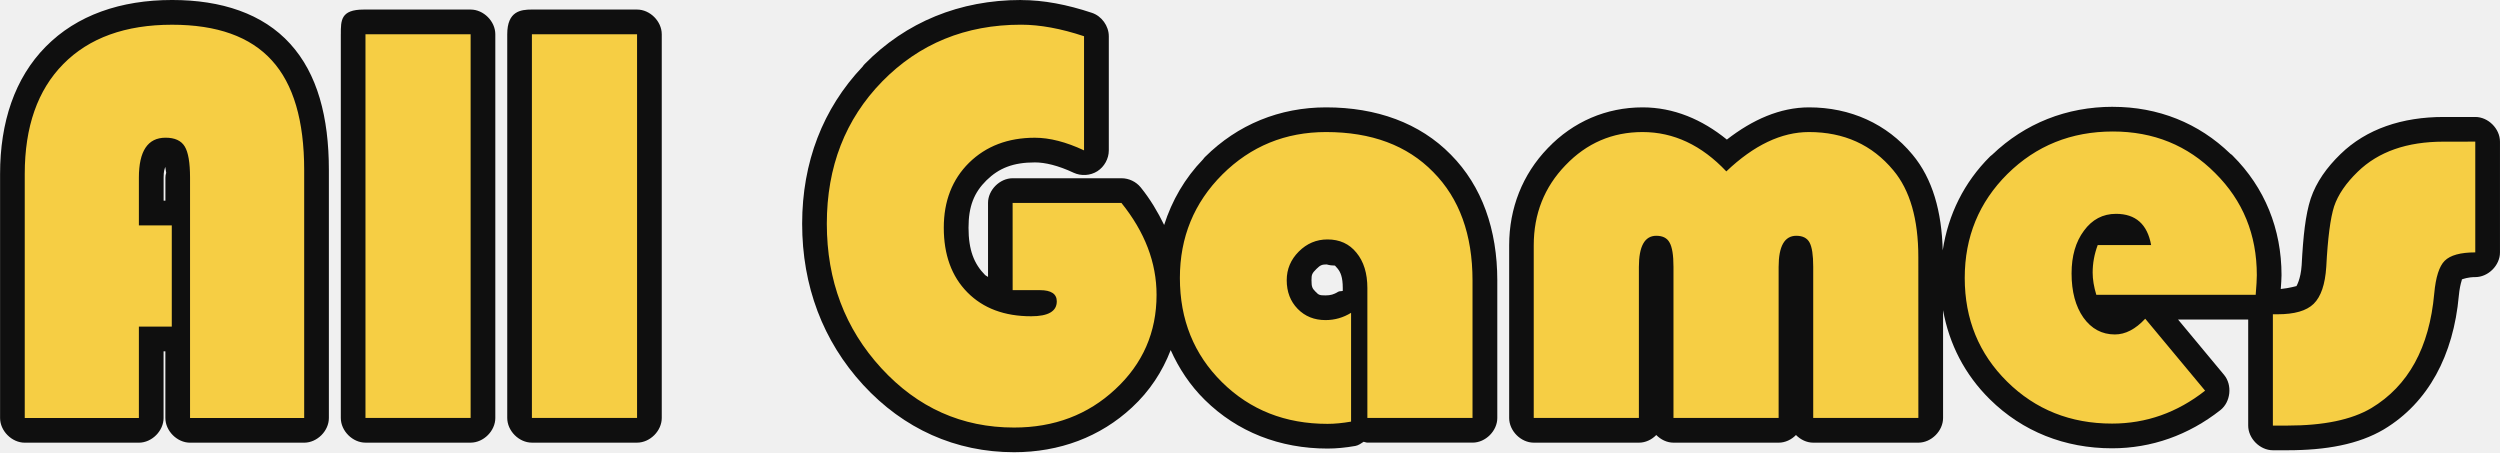
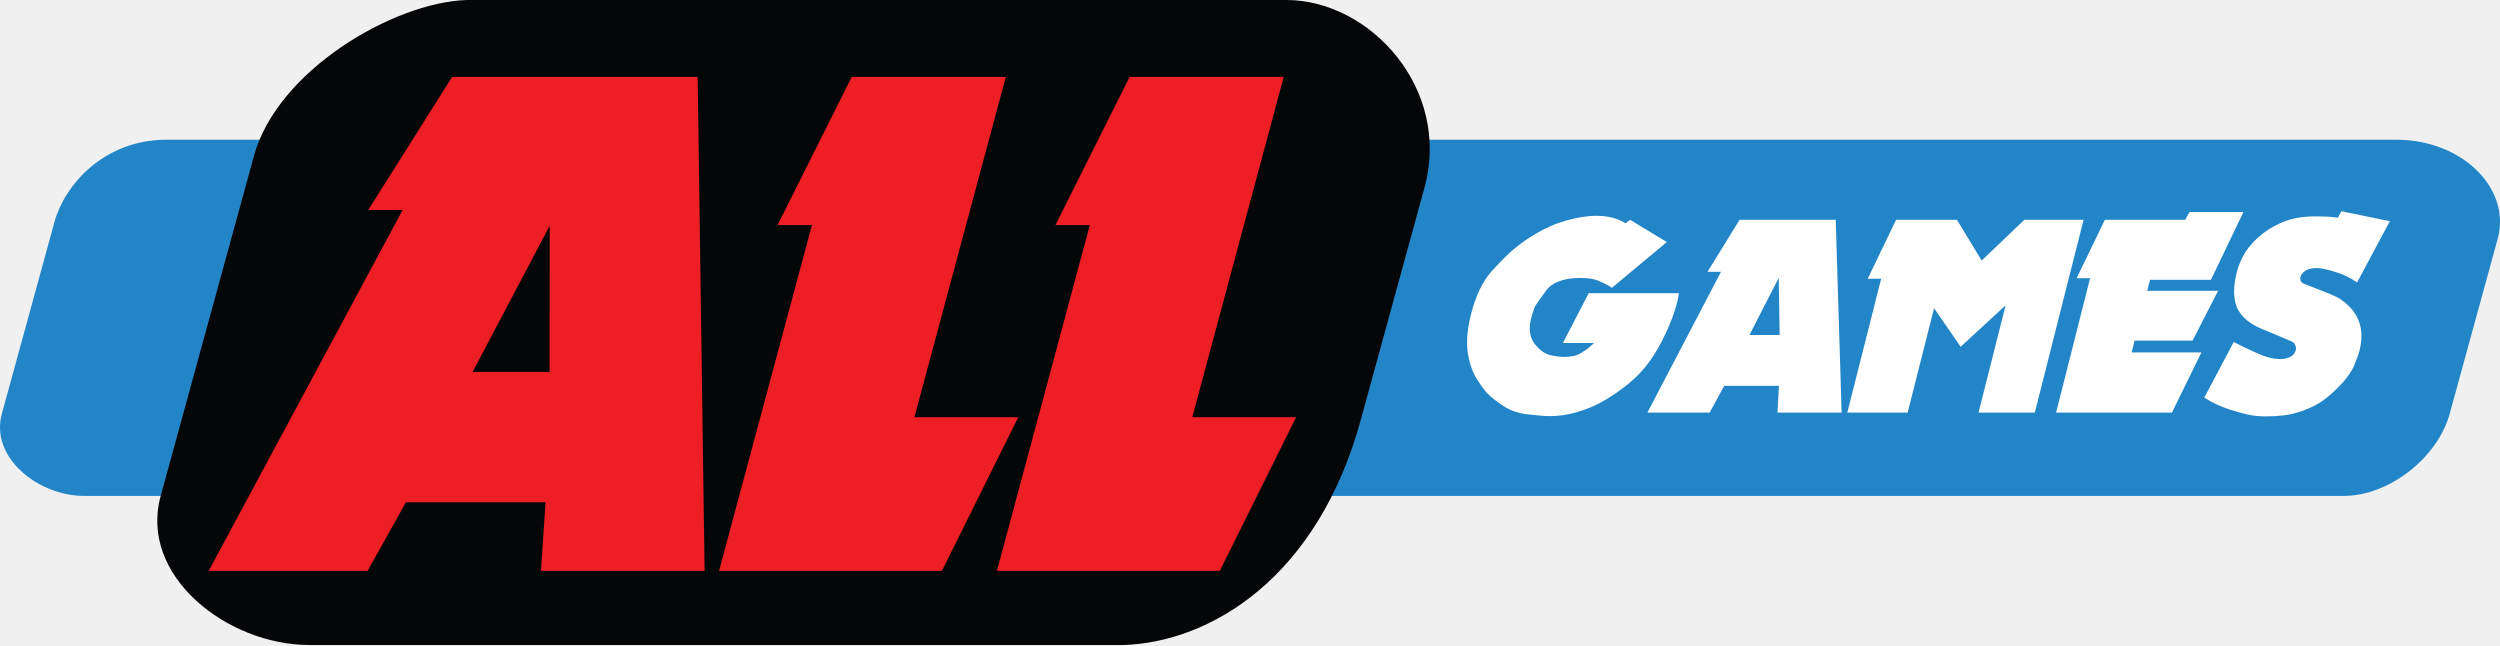
- <svg xmlns="http://www.w3.org/2000/svg" width="274.25" height="49.612" viewBox="0 0 72.562 13.127" version="1.1" id="svg9136">
-   <defs id="defs9130" />
-   <g id="layer1" transform="translate(-15.0072,-270.9712)">
-     <g aria-label="All Games" style="font-style:normal;font-variant:normal;font-weight:normal;font-stretch:normal;font-size:20.44px;line-height:12.775px;font-family:'namco regular';-inkscape-font-specification:'namco regular, ';letter-spacing:0px;word-spacing:0px;fill:#fbe01b;fill-opacity:1;stroke:none;stroke-width:0.511px;stroke-linecap:butt;stroke-linejoin:miter;stroke-opacity:1" id="text4594">
-       <path style="font-style:normal;font-variant:normal;font-weight:normal;font-stretch:normal;font-family:'Bauhaus 93';-inkscape-font-specification:'Bauhaus 93, ';fill:#0f0f0f;fill-opacity:1;stroke-width:0.418px" d="m 20,270.971 c -1.491,0 -2.765,0.439 -3.668,1.356 -0.899,0.912 -1.324,2.192 -1.324,3.694 v 7.083 4.3e-4 c 3.25e-4,0.375 0.341,0.716 0.716,0.716 h 4.33e-4 3.313 4.22e-4 c 0.375,-4.3e-4 0.716,-0.341 0.716,-0.716 v -4.3e-4 -1.935 h 0.052 v 1.935 4.3e-4 c 3.26e-4,0.375 0.341,0.716 0.716,0.716 h 4.22e-4 3.313 4.32e-4 c 0.375,-4.3e-4 0.716,-0.341 0.716,-0.716 v -4.3e-4 -7.197 c 0,-1.539 -0.332,-2.796 -1.124,-3.665 -0.793,-0.875 -1.994,-1.271 -3.427,-1.271 z m 24.643,0 c -1.775,0 -3.339,0.635 -4.543,1.863 -4.33e-4,5.7e-4 -8.44e-4,10e-4 -0.001,0.002 -0.021,0.021 -0.039,0.044 -0.055,0.069 -1.157,1.22 -1.755,2.781 -1.755,4.56 -1e-6,1.803 0.6,3.405 1.772,4.679 1.173,1.275 2.683,1.953 4.379,1.953 1.318,0 2.501,-0.441 3.425,-1.301 0.514,-0.476 0.882,-1.043 1.121,-1.663 0.238,0.53 0.56,1.021 0.989,1.444 0.946,0.933 2.18,1.414 3.564,1.414 0.257,0 0.525,-0.026 0.808,-0.076 h 4.32e-4 c 0.089,-0.016 0.163,-0.073 0.24,-0.121 0.037,0.006 0.072,0.025 0.11,0.025 h 4.33e-4 3.052 4.33e-4 c 0.375,-4.3e-4 0.716,-0.341 0.716,-0.716 v -4.3e-4 -3.99 c 0,-1.47 -0.44,-2.736 -1.348,-3.652 -0.903,-0.922 -2.162,-1.373 -3.62,-1.373 -1.349,0 -2.566,0.497 -3.516,1.44 -6.49e-4,5.6e-4 -0.001,10e-4 -0.002,0.002 l -4.32e-4,8.4e-4 c -2.17e-4,2.8e-4 -6.49e-4,5.6e-4 -8.66e-4,8.4e-4 -0.018,0.018 -0.035,0.038 -0.049,0.06 -0.537,0.554 -0.908,1.203 -1.134,1.91 -0.183,-0.376 -0.399,-0.743 -0.679,-1.09 l -4.33e-4,-4.3e-4 c -0.134,-0.166 -0.345,-0.266 -0.558,-0.266 h -3.158 -4.33e-4 c -0.375,3.3e-4 -0.716,0.341 -0.716,0.716 v 4.4e-4 2.148 c -0.026,-0.023 -0.062,-0.032 -0.087,-0.057 -0.317,-0.321 -0.479,-0.719 -0.479,-1.373 0,-0.625 0.164,-1.021 0.521,-1.374 0.364,-0.355 0.774,-0.52 1.406,-0.52 0.292,0 0.67,0.087 1.124,0.3 2.17e-4,1.5e-4 6.49e-4,2.8e-4 8.66e-4,4.4e-4 0.217,0.101 0.486,0.084 0.688,-0.045 0.202,-0.129 0.332,-0.364 0.332,-0.604 v -4.3e-4 -3.313 -4.3e-4 c -1.6e-4,-0.298 -0.207,-0.585 -0.49,-0.679 -0.725,-0.242 -1.408,-0.371 -2.054,-0.371 z m -19.745,0.994 v 11.138 4.3e-4 c 3.24e-4,0.375 0.341,0.716 0.716,0.716 h 4.33e-4 3.052 4.33e-4 c 0.375,-4.3e-4 0.716,-0.341 0.716,-0.716 v -4.3e-4 -11.138 -4.4e-4 c -3.25e-4,-0.375 -0.341,-0.716 -0.716,-0.716 h -4.33e-4 c -1.654,0 -2.562,0 -3.103,0 -0.67,0 -0.665,0.315 -0.665,0.717 z m 5.547,-0.717 c -0.326,0 -0.716,0.048 -0.716,0.717 v 11.138 4.3e-4 c 3.25e-4,0.375 0.341,0.716 0.716,0.716 h 4.33e-4 3.052 4.33e-4 c 0.375,-4.3e-4 0.716,-0.341 0.716,-0.716 v -4.3e-4 -11.138 -4.4e-4 c -3.25e-4,-0.375 -0.341,-0.716 -0.716,-0.716 h -4.33e-4 -3.052 -4.33e-4 z m 45.891,2.823 c -1.346,0 -2.553,0.48 -3.503,1.389 -0.022,0.015 -0.042,0.031 -0.06,0.049 -6.49e-4,5.7e-4 -0.001,10e-4 -0.002,0.002 -0.76,0.755 -1.217,1.69 -1.376,2.727 -0.029,-1.119 -0.289,-2.076 -0.88,-2.782 l -4.32e-4,-4.3e-4 c -0.742,-0.893 -1.803,-1.368 -2.999,-1.368 -0.842,0 -1.641,0.357 -2.386,0.935 -0.718,-0.585 -1.546,-0.935 -2.445,-0.935 -1.055,0 -2.017,0.415 -2.752,1.183 -0.736,0.762 -1.122,1.745 -1.122,2.823 v 5.01 4.3e-4 c 4.33e-4,0.375 0.341,0.716 0.716,0.716 h 4.33e-4 3.052 4.32e-4 c 0.189,-1.6e-4 0.369,-0.087 0.501,-0.222 0.133,0.134 0.312,0.222 0.501,0.222 h 4.32e-4 3.052 4.33e-4 c 0.189,-1.6e-4 0.369,-0.087 0.501,-0.222 0.133,0.134 0.312,0.222 0.501,0.222 h 4.33e-4 3.052 4.32e-4 c 0.375,-4.3e-4 0.716,-0.341 0.716,-0.716 v -4.3e-4 -3.129 c 0.177,0.986 0.632,1.871 1.358,2.587 0.948,0.936 2.177,1.422 3.548,1.422 1.145,0 2.22,-0.383 3.143,-1.108 0.3,-0.236 0.352,-0.727 0.109,-1.021 -1.44e-4,-2.2e-4 -2.16e-4,-6.5e-4 -4.32e-4,-8.7e-4 l -1.337,-1.608 h 2.036 v 3.078 4.3e-4 c 2.17e-4,0.375 0.341,0.716 0.716,0.716 h 4.33e-4 0.424 c 1.126,0 2.062,-0.172 2.796,-0.605 0.002,-10e-4 0.003,-0.002 0.005,-0.003 l 4.33e-4,-4.3e-4 c 1.288,-0.774 2.016,-2.15 2.172,-3.878 v -4.4e-4 c 0.018,-0.194 0.051,-0.341 0.081,-0.434 0.017,-0.052 0.001,-0.028 0.008,-0.039 0.044,-0.013 0.175,-0.066 0.389,-0.066 h 4.32e-4 c 0.375,-3.3e-4 0.716,-0.341 0.716,-0.716 v -4.4e-4 -3.215 -4.4e-4 c -4.33e-4,-0.375 -0.341,-0.716 -0.716,-0.716 h -4.32e-4 -0.922 c -1.193,0 -2.236,0.344 -2.988,1.075 -0.401,0.388 -0.704,0.813 -0.865,1.288 -0.001,0.003 -0.002,0.006 -0.003,0.009 -1.45e-4,4.3e-4 -2.17e-4,8.4e-4 -4.33e-4,10e-4 -0.151,0.467 -0.217,1.078 -0.262,1.931 -0.027,0.413 -0.154,0.609 -0.152,0.607 0.009,-0.009 -0.191,0.057 -0.454,0.082 0.01,-0.142 0.022,-0.299 0.022,-0.401 0,-1.34 -0.487,-2.543 -1.417,-3.468 -4.33e-4,-5e-4 -8.66e-4,-10e-4 -0.001,-0.002 -0.021,-0.021 -0.043,-0.039 -0.068,-0.055 -2.17e-4,-1.4e-4 -6.49e-4,-2.8e-4 -8.66e-4,-4.3e-4 -0.917,-0.89 -2.094,-1.361 -3.409,-1.361 z m -56.533,1.744 c 0.007,0.027 0.025,0.142 0.027,0.173 -0.015,0.044 -0.023,0.091 -0.023,0.138 v 0.67 h -0.052 v -0.67 c 0,-0.199 0.027,-0.237 0.048,-0.311 z m 34.505,2.462 c -0.017,0.04 -0.05,0.121 -0.05,0.121 0.024,-0.055 0.05,-0.122 0.05,-0.121 z m -0.792,0.37 c 0.077,0.023 0.16,0.033 0.238,0.033 0.03,0.034 0.032,0.036 0.074,0.083 0.089,0.107 0.153,0.255 0.153,0.569 v 0.082 c -0.043,0.015 -0.094,0.002 -0.133,0.026 -2.16e-4,1.4e-4 -6.49e-4,2.2e-4 -8.65e-4,4.3e-4 -0.126,0.078 -0.222,0.105 -0.365,0.105 -0.181,0 -0.2,-0.013 -0.294,-0.11 -0.092,-0.094 -0.115,-0.134 -0.115,-0.332 0,-0.16 0.014,-0.198 0.142,-0.325 0.119,-0.119 0.169,-0.13 0.303,-0.132 z m 30.723,4.761 -0.032,0.021 c 0.011,-0.007 0.021,-0.014 0.032,-0.021 z" id="path4625" />
-       <path id="path4621" style="font-style:normal;font-variant:normal;font-weight:normal;font-stretch:normal;font-family:'Bauhaus 93';-inkscape-font-specification:'Bauhaus 93, ';fill:#f6ce44;fill-opacity:1;stroke-width:0.418px;stroke:none" d="m 86.853,275.082 v 3.215 q -0.645,0 -0.889,0.245 -0.237,0.237 -0.302,0.947 -0.212,2.358 -1.828,3.329 -0.857,0.506 -2.432,0.506 H 80.978 v -3.231 h 0.139 q 0.734,0 1.044,-0.302 0.318,-0.31 0.367,-1.077 0.065,-1.248 0.228,-1.754 0.171,-0.506 0.685,-1.004 0.898,-0.873 2.489,-0.873 z m -6.373,4.447 h -4.627 q -0.106,-0.351 -0.106,-0.645 0,-0.408 0.147,-0.8 h 1.55 q -0.163,-0.906 -1.02,-0.906 -0.571,0 -0.93,0.49 -0.359,0.481 -0.359,1.24 0,0.791 0.343,1.281 0.351,0.49 0.914,0.49 0.457,0 0.881,-0.457 l 1.738,2.089 q -1.216,0.955 -2.701,0.955 -1.811,0 -3.044,-1.216 -1.232,-1.216 -1.232,-3.011 0,-1.787 1.24,-3.019 1.248,-1.232 3.06,-1.232 1.771,0 2.97,1.208 1.208,1.199 1.208,2.962 0,0.18 -0.033,0.571 z m -9.792,3.574 h -3.052 v -4.39 q 0,-0.506 -0.106,-0.702 -0.106,-0.196 -0.384,-0.196 -0.514,0 -0.514,0.906 v 4.382 h -3.052 v -4.39 q 0,-0.506 -0.114,-0.702 -0.106,-0.196 -0.384,-0.196 -0.506,0 -0.506,0.906 v 4.382 h -3.052 v -5.01 q 0,-1.371 0.922,-2.326 0.922,-0.963 2.236,-0.963 1.355,0 2.432,1.142 1.199,-1.142 2.399,-1.142 1.526,0 2.448,1.11 0.726,0.865 0.726,2.521 z M 54.222,280.051 v 3.158 q -0.375,0.065 -0.685,0.065 -1.836,0 -3.06,-1.208 -1.224,-1.208 -1.224,-3.027 0,-1.771 1.232,-3.003 1.24,-1.232 3.011,-1.232 1.975,0 3.109,1.159 1.142,1.151 1.142,3.15 v 3.99 h -3.052 v -3.77 q 0,-0.645 -0.318,-1.028 -0.31,-0.384 -0.84,-0.384 -0.481,0 -0.832,0.351 -0.351,0.351 -0.351,0.832 0,0.506 0.318,0.832 0.318,0.326 0.808,0.326 0.4,0 0.743,-0.212 z m -9.824,-3.19 h 3.158 q 1.02,1.265 1.02,2.668 0,1.632 -1.199,2.742 -1.191,1.11 -2.938,1.11 -2.268,0 -3.851,-1.722 -1.583,-1.722 -1.583,-4.194 0,-2.481 1.607,-4.129 1.616,-1.648 4.031,-1.648 0.824,0 1.828,0.335 v 3.313 q -0.783,-0.367 -1.428,-0.367 -1.167,0 -1.909,0.726 -0.734,0.726 -0.734,1.885 0,1.183 0.685,1.877 0.685,0.694 1.852,0.694 0.743,0 0.743,-0.432 0,-0.326 -0.49,-0.326 h -0.791 z m -10.901,-4.896 v 11.138 h -3.052 v -11.138 z m -4.831,0 v 11.138 h -3.052 v -11.138 z m -8.674,5.549 v 2.938 h -0.955 v 2.652 h -3.313 v -7.083 q 0,-2.056 1.118,-3.19 1.126,-1.142 3.158,-1.142 1.958,0 2.897,1.036 0.938,1.028 0.938,3.182 v 7.197 h -3.313 v -6.977 q 0,-0.653 -0.155,-0.906 -0.155,-0.253 -0.555,-0.253 -0.775,0 -0.775,1.159 v 1.387 z" />
+ <svg xmlns="http://www.w3.org/2000/svg" height="150.652" viewBox="0 0 467.133 120.521" width="583.916">
+   <path d="M31.11 26.105h416.64c12.354 0 21.466 9.131 18.969 18.452l-8.983 32.75c-2.25 8.205-11.308 15.358-19.817 15.358H15.705c-8.508 0-17.608-7.153-15.358-15.358l9.832-35.844c1.918-6.992 9.327-15.358 20.931-15.358z" fill="#2285c8" />
+   <path d="M87.192 0h153.155c15.63 0 30.89 16.576 25.817 35.072l-11.782 42.954c-8.052 30.051-28.32 41.984-44.44 42.495H57.821c-15.406 0-31.884-12.951-27.809-27.809l17.41-63.472C51.706 13.255 73.448.465 87.192 0z" fill="#050608" />
+   <g stroke-width="24.385">
+     <g fill="#ed1e24">
+       <path d="M68.682 106.674H38.993L75.23 39.24h-6.426L84.48 14.37h45.883l1.295 92.304h-30.589l.874-12.82h-26.09zm19.626-37.178h14.394l.01-27.307zM151.713 42.06h-6.426l13.865-27.69h28.789L170.86 77.957h19.406l-14.268 28.717h-41.641zM203.636 42.06h-6.426l13.864-27.69h28.79l-17.081 63.587h19.406l-14.268 28.717H186.28z" />
+     </g>
+     <g fill="#fff">
+       <path d="M291.043 41.726q1.99-.7 3.84-1.051 1.851-.35 3.412-.35 3.272 0 5.434 1.4l.87-.65 6.853 4.153-10.27 8.556-.515-.35-.843-.45q-1.295-.65-2.013-.8-.717-.151-1.308-.201-.592-.05-1.145-.05-4.732 0-6.498 2.402-1.702 2.351-1.967 2.802-.265.45-.468 1.25-.151.4-.329 1.101-.734 2.902.623 4.704 1.369 1.75 2.879 2.151 1.522.35 2.63.35 2.013 0 3.147-.7t1.524-1.05q.441-.351.97-.851h-5.84l4.822-9.307h16.865l-.127.7-.165.851q-.747 2.952-2.237 6.054-1.439 3.103-3.116 5.354-1.614 2.202-3.958 4.103-2.33 1.851-4.623 3.152-2.23 1.251-4.786 2.002-2.505.75-5.123.75-1.208 0-3.901-.3-2.706-.25-4.78-1.601-2.024-1.351-2.942-2.302-.917-.95-2.198-3.052-1.217-2.151-1.553-5.003-.323-2.902.652-6.755 1.342-5.304 3.913-8.106 2.584-2.852 4.36-4.303 1.84-1.501 3.843-2.652 2.016-1.2 4.068-1.951zM319.447 77.1h-11.629l13.757-26.318h-2.517l5.98-9.707h17.971l1.105 36.026h-11.981l.26-5.004h-10.22zm7.447-14.51h5.638l-.173-10.657zM351.5 52.083h-2.516l5.302-11.008h11.377l4.62 7.606 7.965-7.606h11.076l-9.115 36.026h-10.521l5.076-20.064-8.406 7.755-4.973-7.205-4.937 19.514h-11.277zM390.54 51.983h-2.516l5.277-10.908h15.001l.82-1.45h10.069l-6.072 12.658H401.74l-.519 2.052h13.24l-4.77 9.306h-10.824l-.557 2.202h13.038L405.833 77.1h-21.647zM416.695 76.55q-2.604-.85-4.817-2.251l5.503-10.408 1.471.751q2.553 1.25 4.113 1.851 1.622.55 2.428.55.29.05.49.05h.252q.806 0 1.7-.35.907-.4 1.16-1.4.088-.35-.1-.801-.137-.45-.54-.65l-.176-.1-1.635-.701-3.962-1.651q-3.459-1.451-4.588-3.953-1.066-2.552-.053-6.555.67-2.652 2.247-4.703 1.626-2.052 3.78-3.403 2.205-1.35 4.093-1.85 1.902-.551 4.72-.551.957 0 2.002.05 1.044.05 2.064.2l.656-1.201 9.046 1.851-6.12 11.459q-1.874-1.351-4.176-2.002-2.24-.7-3.448-.7-.654 0-1.36.2-.654.2-1.057.6-.404.4-.53.9-.101.401.062.751.213.35.628.5l4.717 1.852 1.534.7q5.722 3.453 4.076 9.958-.215.85-.998 2.752-.77 1.85-2.863 3.952-2.042 2.102-3.818 3.153-1.776 1.05-4.005 1.7-2.24.701-5.916.701-1.41 0-2.806-.25-1.396-.25-3.774-1z" />
    </g>
  </g>
</svg>
